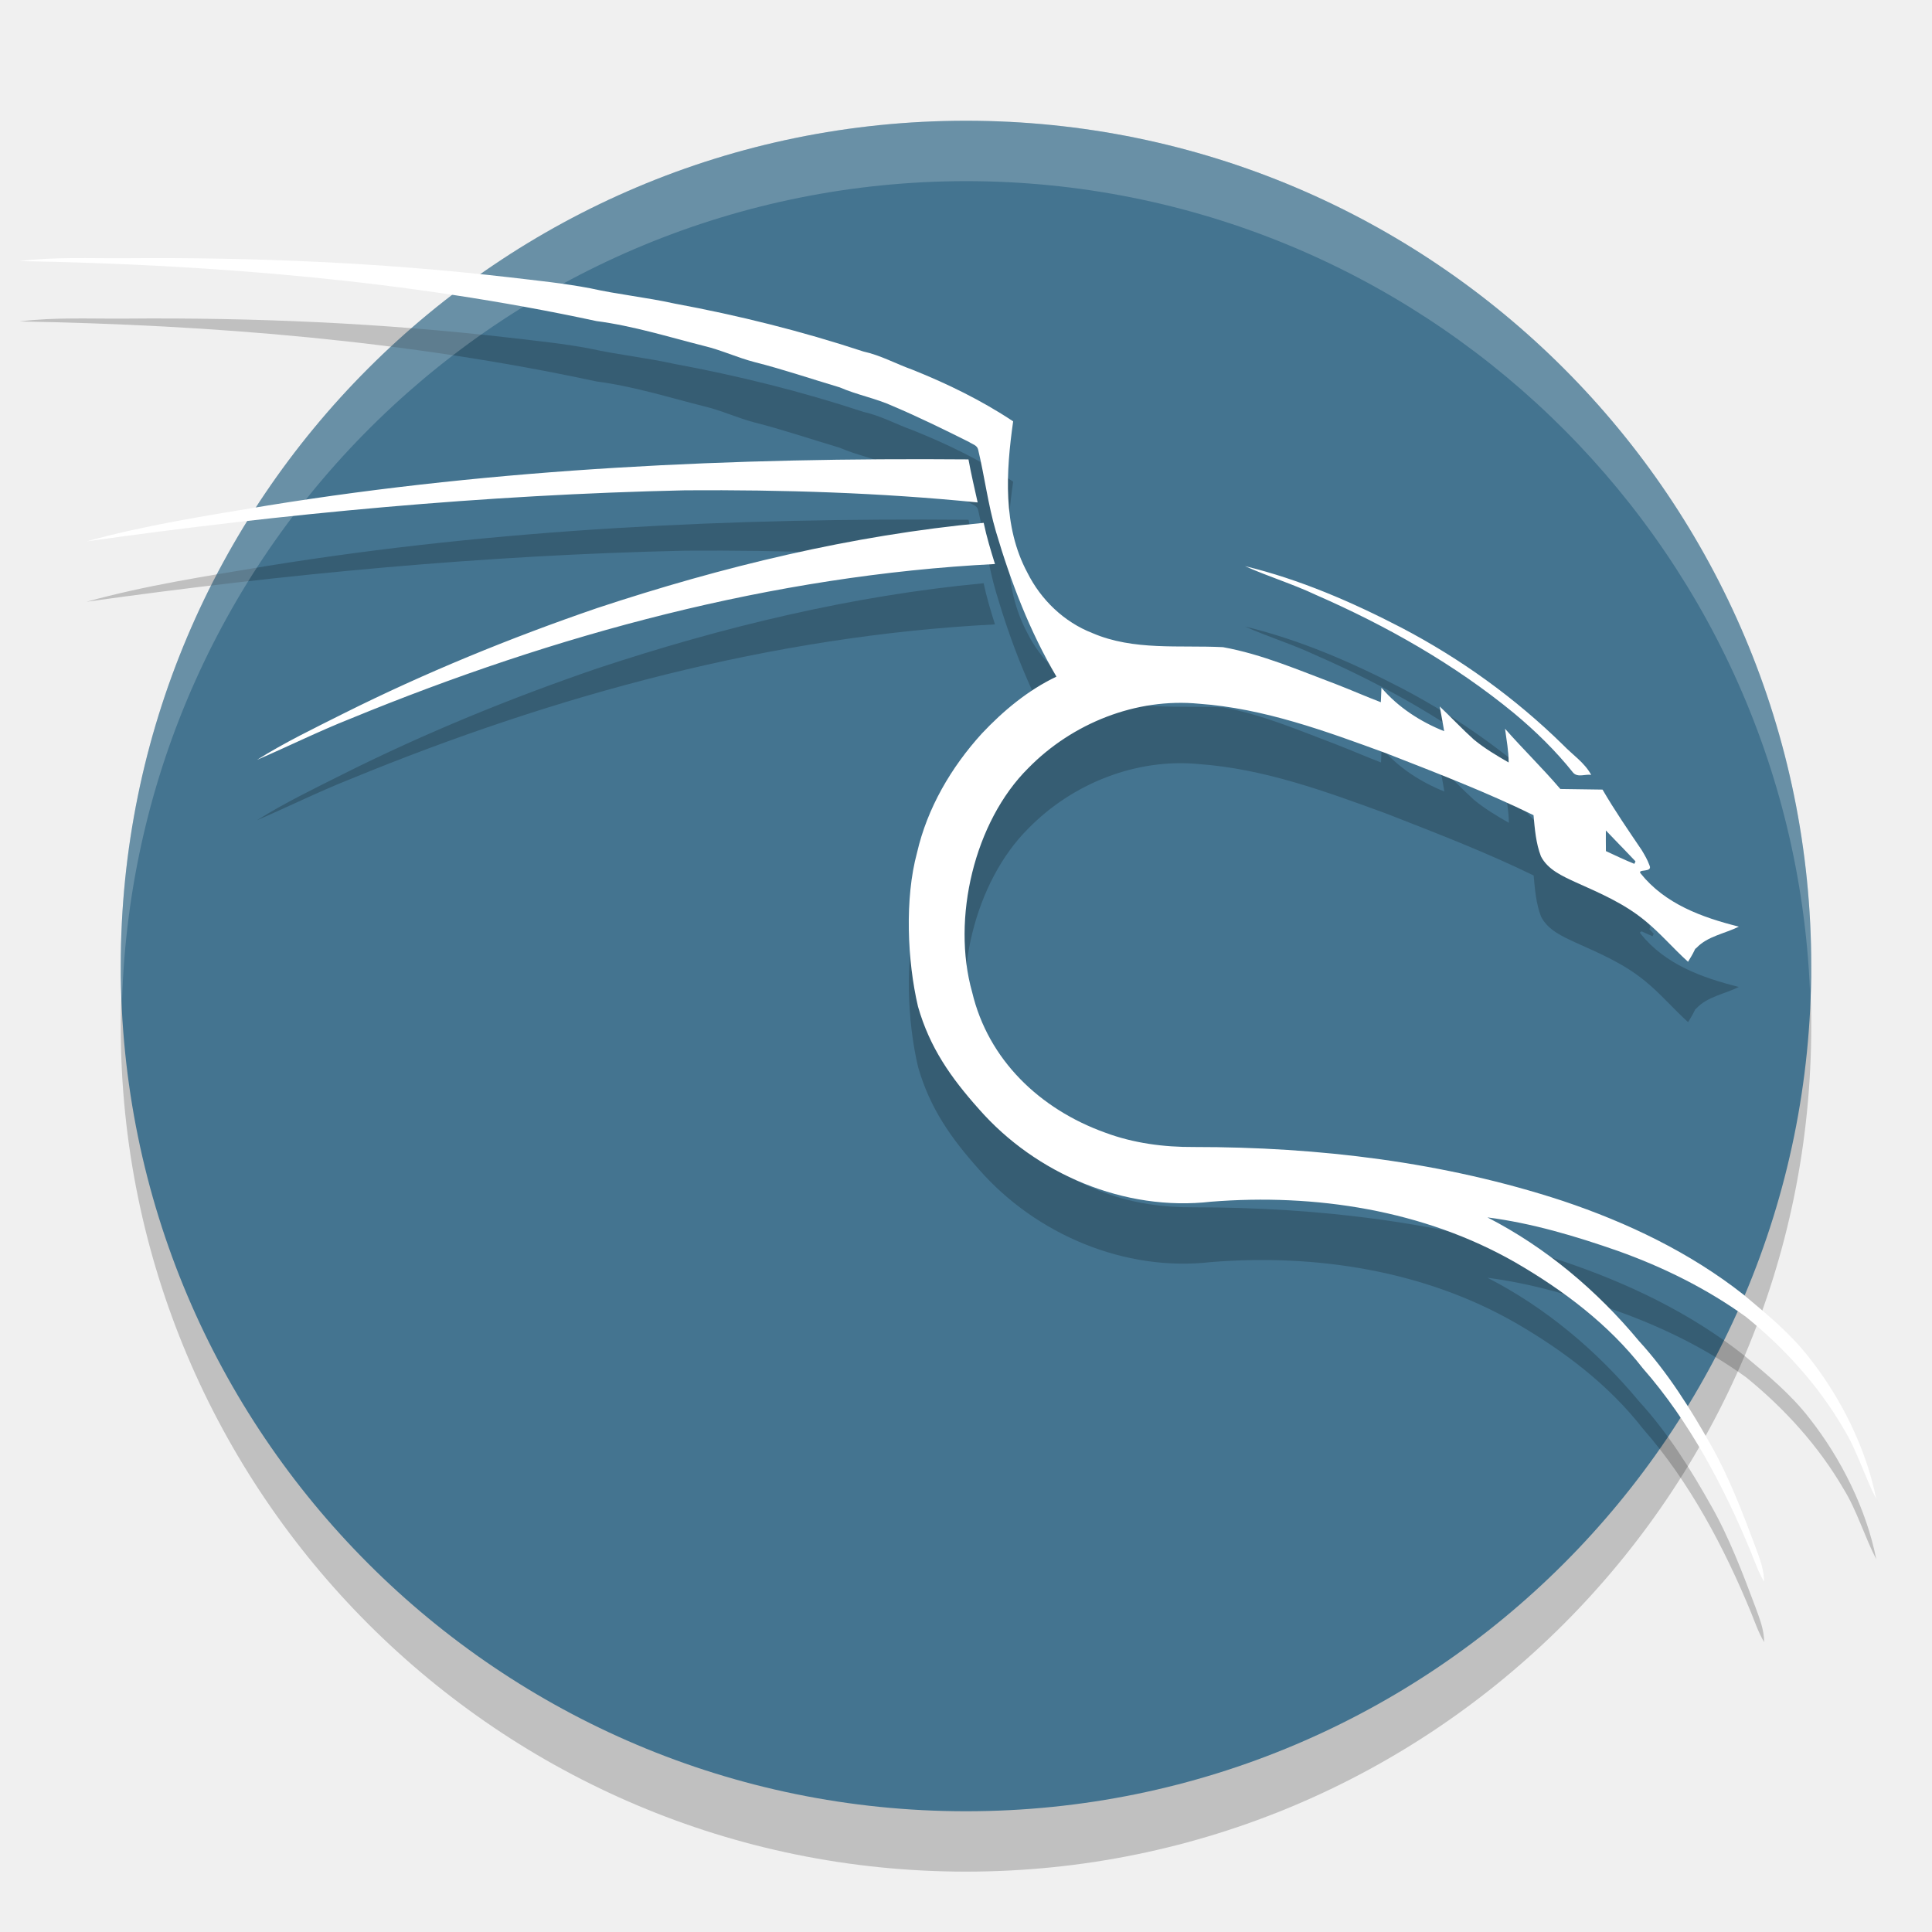
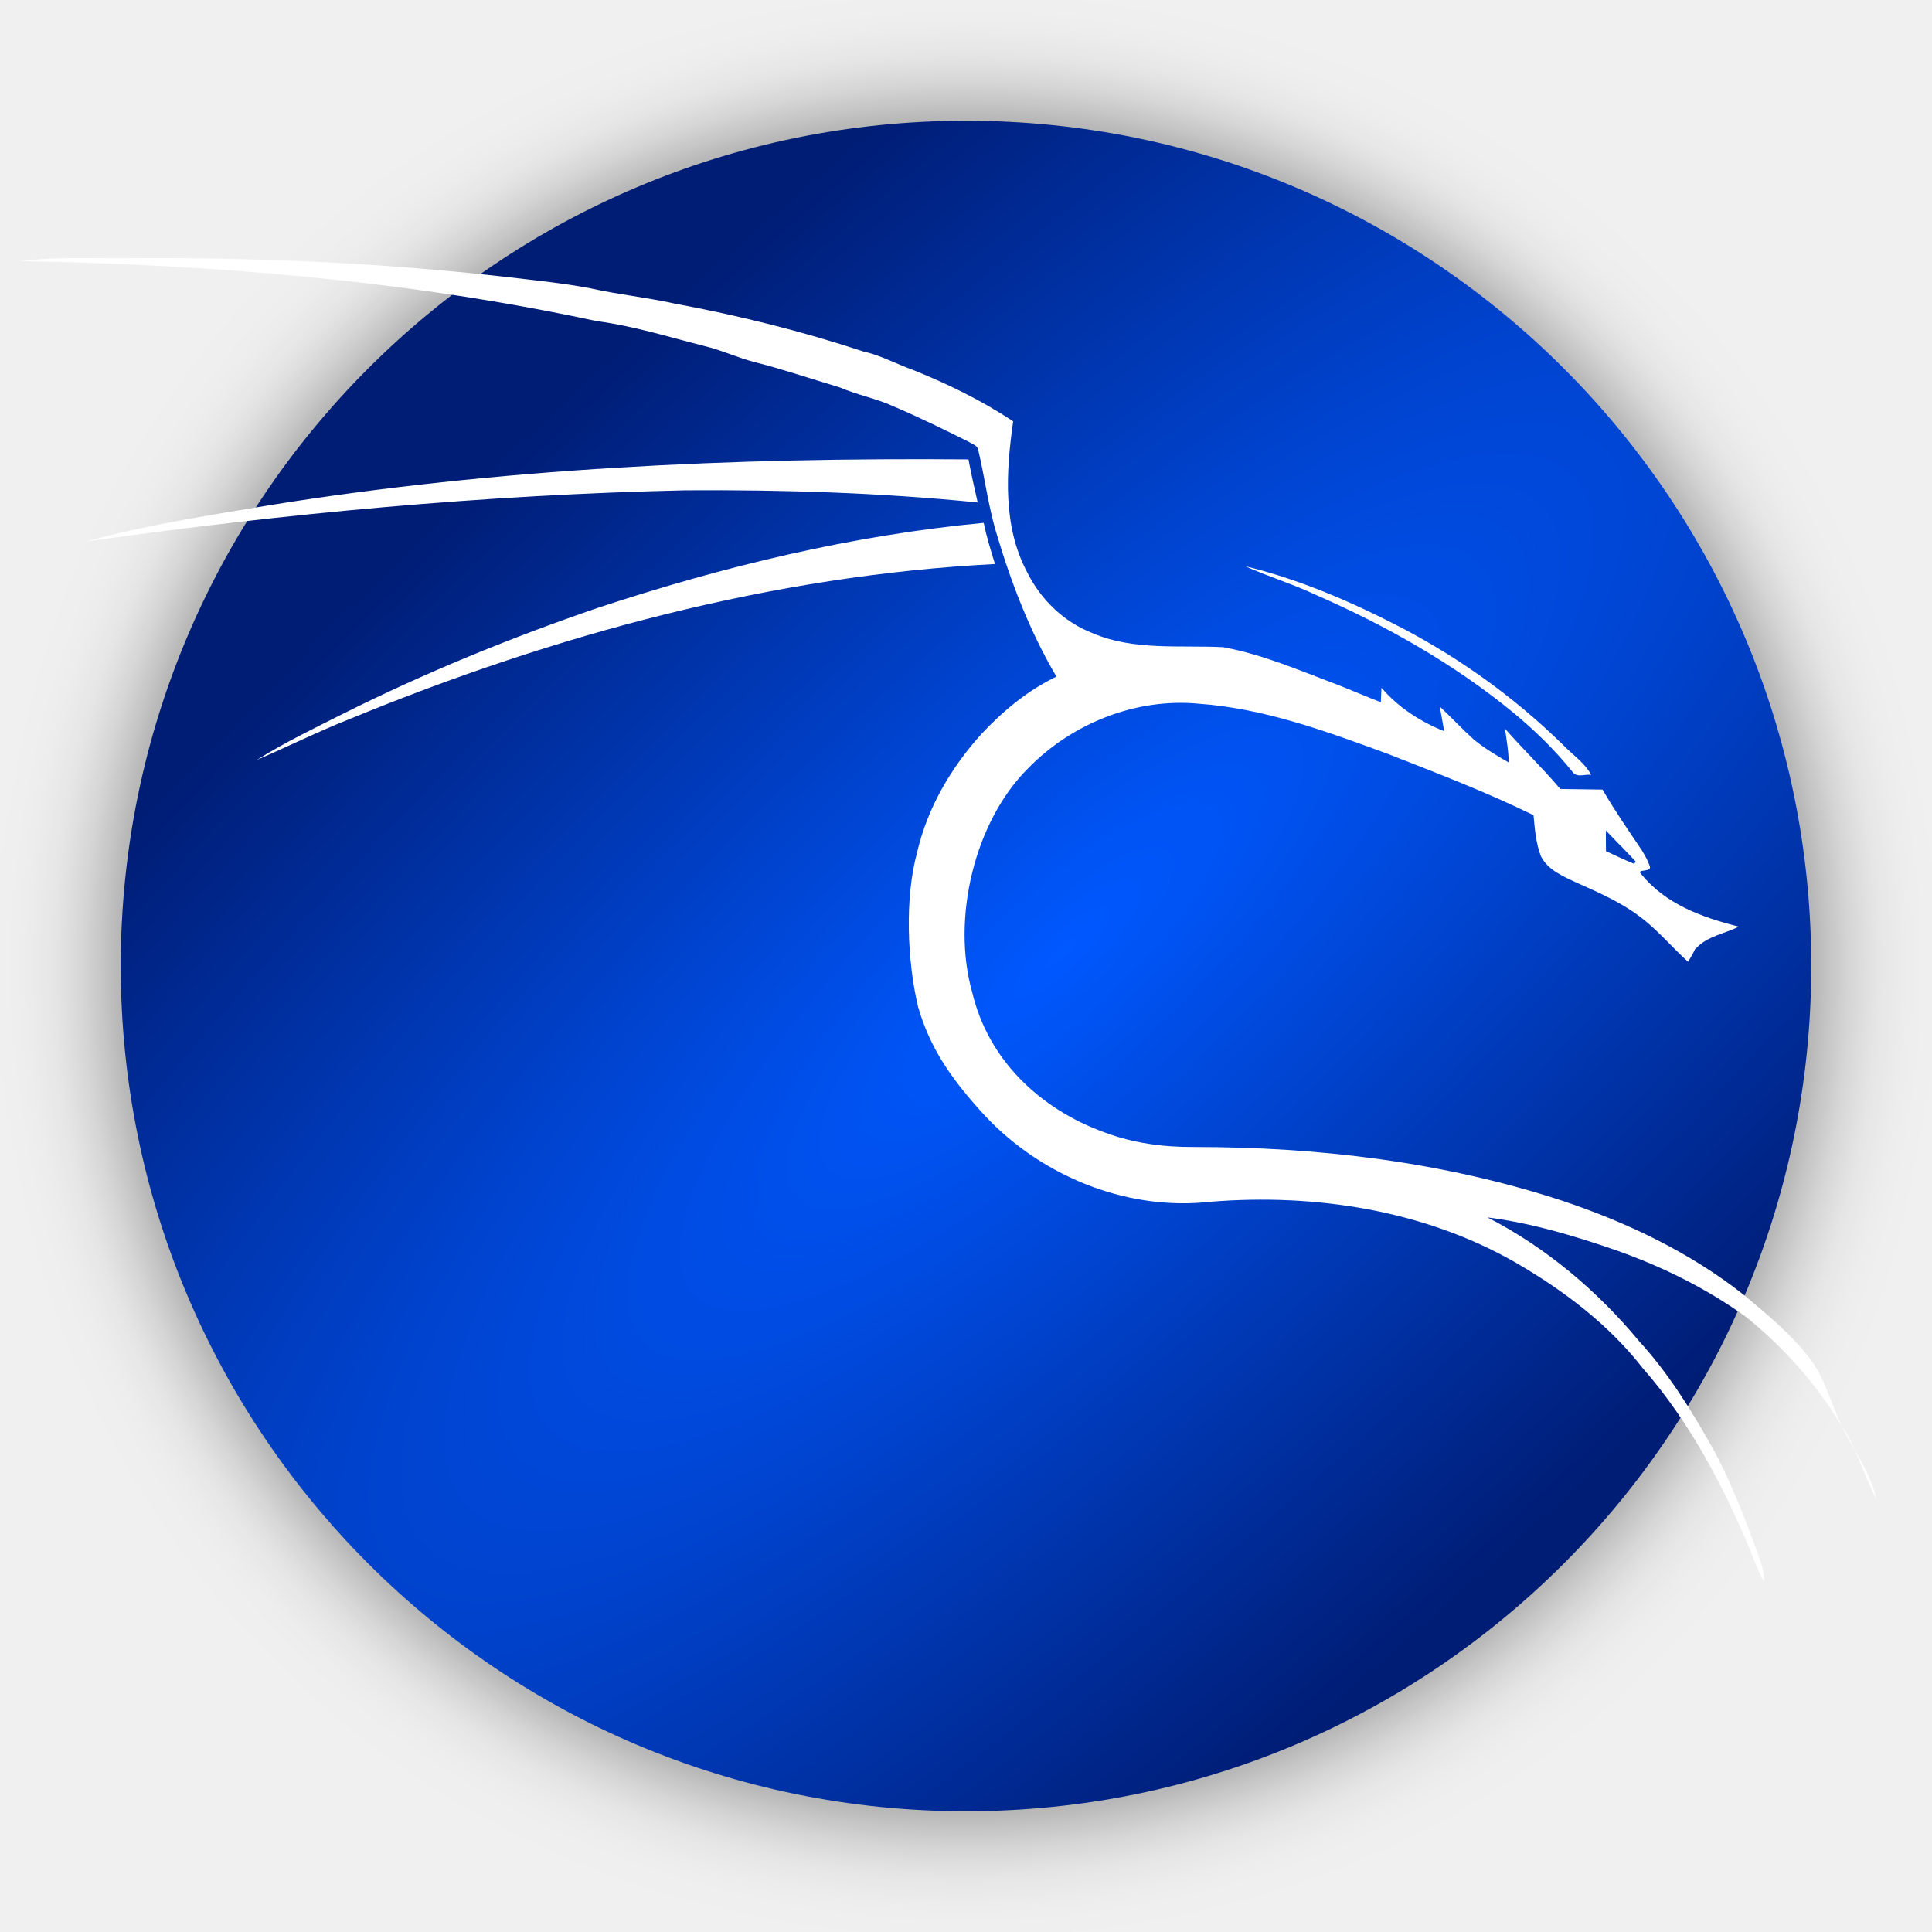
- <svg xmlns="http://www.w3.org/2000/svg" width="32" height="32" version="1.1">
-   <circle style="opacity:0.2" cx="16" cy="17" r="14" />
-   <circle style="fill:#447490" cx="16" cy="16" r="14" />
-   <path style="opacity:0.2" d="m 1.197,5.275 c -0.291,0.002 -0.584,0.013 -0.873,0.049 3.204,0.058 6.417,0.319 9.555,0.994 0.606,0.079 1.192,0.262 1.783,0.412 0.286,0.067 0.554,0.194 0.838,0.268 0.475,0.12 0.939,0.279 1.408,0.418 0.287,0.125 0.598,0.181 0.883,0.311 0.426,0.181 0.844,0.386 1.258,0.594 0.054,0.036 0.137,0.053 0.152,0.127 0.108,0.451 0.164,0.912 0.295,1.357 0.246,0.833 0.559,1.653 1.002,2.402 -0.472,0.225 -0.88,0.565 -1.236,0.943 -0.508,0.559 -0.903,1.232 -1.072,1.973 -0.206,0.757 -0.163,1.791 0.016,2.549 0.194,0.678 0.54,1.173 1.01,1.699 0.943,1.075 2.413,1.698 3.844,1.533 1.725,-0.139 3.522,0.137 5.037,1.004 0.796,0.46 1.547,1.026 2.115,1.756 0.772,0.878 1.352,1.977 1.795,3.055 0.065,0.163 0.123,0.329 0.213,0.48 0,-0.202 -0.075,-0.39 -0.143,-0.576 -0.206,-0.551 -0.439,-1.163 -0.73,-1.674 -0.344,-0.614 -0.721,-1.215 -1.197,-1.736 -0.695,-0.836 -1.542,-1.551 -2.512,-2.049 0.739,0.095 1.458,0.31 2.16,0.555 0.751,0.269 1.473,0.625 2.121,1.092 0.64,0.519 1.204,1.141 1.619,1.855 0.215,0.345 0.351,0.8 0.539,1.16 -0.165,-0.833 -0.583,-1.669 -1.105,-2.332 -0.309,-0.402 -0.702,-0.724 -1.088,-1.047 -0.89,-0.703 -1.927,-1.197 -2.998,-1.557 -1.966,-0.646 -4.046,-0.894 -6.109,-0.893 -0.499,0.003 -1.002,-0.063 -1.471,-0.238 -1.083,-0.389 -1.938,-1.207 -2.203,-2.326 -0.343,-1.216 0.037,-2.826 0.932,-3.713 0.726,-0.742 1.785,-1.166 2.826,-1.064 1.075,0.077 2.098,0.453 3.102,0.82 0.821,0.321 1.646,0.638 2.439,1.025 0.021,0.229 0.039,0.465 0.123,0.682 0.113,0.222 0.355,0.328 0.57,0.428 0.41,0.184 0.798,0.349 1.146,0.633 0.258,0.208 0.473,0.464 0.719,0.686 0.083,-0.133 0.096,-0.167 0.119,-0.213 0.013,-0.013 0.004,0.002 0.021,-0.018 0.186,-0.195 0.464,-0.233 0.701,-0.352 -0.616,-0.154 -1.223,-0.376 -1.627,-0.881 -0.019,-0.024 -0.005,-0.033 0.018,-0.039 0.06,0.027 0.119,0.056 0.18,0.08 0.019,-0.047 0.024,-0.036 0.01,-0.051 -0.067,-0.07 -0.03,-0.032 -0.064,-0.068 0.011,-0.012 0.017,-0.027 0.006,-0.053 -0.039,-0.104 -0.076,-0.163 -0.129,-0.254 -0.223,-0.33 -0.45,-0.659 -0.65,-1.004 -0.233,-0.004 -0.467,-0.006 -0.699,-0.01 -0.292,-0.345 -0.618,-0.659 -0.916,-0.998 0.025,0.186 0.06,0.37 0.061,0.559 -0.2,-0.114 -0.398,-0.233 -0.576,-0.379 -0.195,-0.176 -0.375,-0.369 -0.566,-0.549 0.025,0.136 0.052,0.273 0.074,0.41 -0.393,-0.158 -0.763,-0.396 -1.039,-0.721 -0.004,0.08 -0.007,0.16 -0.01,0.24 -0.246,-0.094 -0.487,-0.2 -0.732,-0.295 -0.618,-0.232 -1.23,-0.499 -1.883,-0.617 -0.719,-0.036 -1.481,0.061 -2.162,-0.232 C 17.624,11.303 17.24,10.933 17.016,10.484 16.605,9.718 16.663,8.809 16.781,7.978 16.259,7.632 15.693,7.355 15.111,7.123 14.839,7.026 14.585,6.884 14.301,6.822 13.277,6.484 12.228,6.223 11.168,6.027 10.707,5.925 10.238,5.877 9.777,5.775 9.337,5.69 8.891,5.647 8.445,5.594 6.33,5.35 4.199,5.258 2.07,5.277 1.78,5.279 1.488,5.273 1.197,5.275 Z M 16.041,8.609 C 12.161,8.576 8.266,8.753 4.432,9.373 3.427,9.541 2.416,9.694 1.434,9.967 4.72,9.505 8.031,9.194 11.35,9.121 c 1.617,-0.011 3.235,0.04 4.844,0.201 -0.054,-0.237 -0.108,-0.473 -0.152,-0.713 z m 0.252,1.051 C 14.11,9.865 11.967,10.384 9.889,11.072 8.452,11.565 7.044,12.14 5.686,12.82 5.203,13.063 4.714,13.298 4.256,13.586 4.772,13.364 5.276,13.113 5.799,12.906 9.197,11.508 12.799,10.53 16.48,10.342 c -0.071,-0.225 -0.139,-0.451 -0.188,-0.682 z m 4.328,0.717 c 0.385,0.173 0.793,0.296 1.176,0.477 1.169,0.511 2.292,1.147 3.279,1.959 0.357,0.296 0.692,0.623 0.98,0.986 0.076,0.083 0.201,0.02 0.299,0.035 C 26.246,13.631 26.045,13.501 25.889,13.338 25.1,12.563 24.194,11.91 23.215,11.398 22.39,10.97 21.527,10.596 20.621,10.377 Z" />
-   <path style="fill:#ffffff;opacity:0.2" d="M 16 2 A 14 14 0 0 0 2 16 A 14 14 0 0 0 2.021 16.586 A 14 14 0 0 1 16 3 A 14 14 0 0 1 29.979 16.414 A 14 14 0 0 0 30 16 A 14 14 0 0 0 16 2 z" />
-   <path style="fill:#ffffff" d="M 1.197 4.275 C 0.906 4.278 0.614 4.288 0.324 4.324 C 3.528 4.382 6.741 4.643 9.879 5.318 C 10.485 5.397 11.071 5.58 11.662 5.73 C 11.948 5.798 12.216 5.925 12.5 5.998 C 12.975 6.118 13.439 6.277 13.908 6.416 C 14.195 6.541 14.506 6.597 14.791 6.727 C 15.217 6.908 15.635 7.113 16.049 7.32 C 16.102 7.356 16.186 7.374 16.201 7.447 C 16.309 7.898 16.365 8.359 16.496 8.805 C 16.742 9.638 17.055 10.457 17.498 11.207 C 17.026 11.432 16.618 11.772 16.262 12.15 C 15.754 12.709 15.359 13.383 15.189 14.123 C 14.983 14.881 15.027 15.914 15.205 16.672 C 15.399 17.35 15.745 17.844 16.215 18.371 C 17.158 19.446 18.627 20.069 20.059 19.904 C 21.783 19.766 23.581 20.042 25.096 20.908 C 25.891 21.368 26.643 21.934 27.211 22.664 C 27.983 23.542 28.563 24.641 29.006 25.719 C 29.071 25.881 29.129 26.048 29.219 26.199 C 29.219 25.997 29.144 25.809 29.076 25.623 C 28.87 25.073 28.637 24.46 28.346 23.949 C 28.002 23.336 27.624 22.734 27.148 22.213 C 26.454 21.377 25.606 20.662 24.637 20.164 C 25.376 20.259 26.095 20.474 26.797 20.719 C 27.548 20.987 28.27 21.344 28.918 21.811 C 29.558 22.329 30.122 22.951 30.537 23.666 C 30.752 24.011 30.888 24.466 31.076 24.826 C 30.911 23.993 30.494 23.157 29.971 22.494 C 29.662 22.092 29.269 21.771 28.883 21.447 C 27.993 20.745 26.956 20.25 25.885 19.891 C 23.919 19.245 21.839 18.997 19.775 18.998 C 19.277 19.001 18.774 18.935 18.305 18.76 C 17.222 18.371 16.367 17.553 16.102 16.434 C 15.758 15.218 16.138 13.607 17.033 12.721 C 17.76 11.979 18.819 11.555 19.859 11.656 C 20.935 11.733 21.957 12.109 22.961 12.477 C 23.782 12.798 24.607 13.114 25.4 13.502 C 25.421 13.731 25.439 13.967 25.523 14.184 C 25.636 14.405 25.879 14.511 26.094 14.611 C 26.504 14.795 26.892 14.96 27.24 15.244 C 27.498 15.453 27.713 15.708 27.959 15.93 C 28.042 15.797 28.055 15.763 28.078 15.717 C 28.091 15.704 28.082 15.718 28.1 15.699 C 28.285 15.505 28.564 15.466 28.801 15.348 C 28.185 15.194 27.578 14.971 27.174 14.467 C 27.11 14.388 27.377 14.458 27.322 14.336 C 27.283 14.232 27.247 14.173 27.193 14.082 C 26.97 13.752 26.743 13.423 26.543 13.078 C 26.31 13.074 26.076 13.072 25.844 13.068 C 25.551 12.724 25.226 12.409 24.928 12.07 C 24.953 12.256 24.988 12.44 24.988 12.629 C 24.788 12.514 24.59 12.396 24.412 12.25 C 24.217 12.074 24.037 11.881 23.846 11.701 C 23.871 11.838 23.898 11.974 23.92 12.111 C 23.527 11.954 23.157 11.715 22.881 11.391 C 22.877 11.471 22.874 11.55 22.871 11.631 C 22.625 11.537 22.384 11.431 22.139 11.336 C 21.521 11.104 20.909 10.837 20.256 10.719 C 19.537 10.683 18.775 10.78 18.094 10.486 C 17.624 10.303 17.24 9.934 17.016 9.484 C 16.605 8.718 16.663 7.81 16.781 6.979 C 16.259 6.632 15.693 6.356 15.111 6.123 C 14.839 6.026 14.585 5.884 14.301 5.822 C 13.277 5.484 12.228 5.223 11.168 5.027 C 10.707 4.925 10.238 4.878 9.777 4.775 C 9.337 4.691 8.891 4.647 8.445 4.594 C 6.33 4.35 4.199 4.259 2.07 4.277 C 1.78 4.279 1.488 4.273 1.197 4.275 z M 16.041 7.609 C 12.161 7.577 8.266 7.753 4.432 8.373 C 3.427 8.541 2.416 8.695 1.434 8.967 C 4.72 8.505 8.031 8.195 11.35 8.121 C 12.966 8.11 14.584 8.161 16.193 8.322 C 16.14 8.085 16.085 7.849 16.041 7.609 z M 16.293 8.66 C 14.11 8.865 11.967 9.384 9.889 10.072 C 8.452 10.565 7.044 11.141 5.686 11.82 C 5.203 12.063 4.714 12.298 4.256 12.586 C 4.772 12.364 5.276 12.113 5.799 11.906 C 9.197 10.509 12.799 9.53 16.48 9.342 C 16.41 9.117 16.341 8.891 16.293 8.66 z M 20.621 9.377 C 21.007 9.55 21.414 9.673 21.797 9.854 C 22.966 10.365 24.088 11 25.076 11.812 C 25.433 12.109 25.768 12.436 26.057 12.799 C 26.133 12.882 26.258 12.819 26.355 12.834 C 26.246 12.631 26.045 12.501 25.889 12.338 C 25.1 11.564 24.194 10.911 23.215 10.398 C 22.39 9.97 21.527 9.596 20.621 9.377 z" />
-   <path style="fill:#447490" d="m 26.598,13.755 c 0.527,0.549 -0.016,-0.02 0.482,0.502 0.014,0.015 0.009,0.005 -0.01,0.051 -0.16,-0.064 -0.315,-0.139 -0.471,-0.211 -0.001,-0.114 -0.002,-0.229 -0.001,-0.342 z" />
+ <svg xmlns="http://www.w3.org/2000/svg" xmlns:xlink="http://www.w3.org/1999/xlink" width="32" height="32" version="1.1" id="svg14">
+   <defs id="defs18">
+     <linearGradient id="linearGradient864">
+       <stop style="stop-color:#0058ff;stop-opacity:1" offset="0" id="stop860" />
+       <stop style="stop-color:#001d76;stop-opacity:1" offset="1" id="stop862" />
+     </linearGradient>
+     <filter style="color-interpolation-filters:sRGB" id="filter845" x="-0.075" width="1.15" y="-0.075" height="1.15">
+       <feGaussianBlur stdDeviation="0.875" id="feGaussianBlur847" />
+     </filter>
+     <radialGradient xlink:href="#linearGradient864" id="radialGradient868" cx="17.58" cy="16.351" fx="17.58" fy="16.351" r="14" gradientUnits="userSpaceOnUse" gradientTransform="matrix(-0.5968864,-0.6435536,2.171396,-2.013937,-7.428651,60.02036)" />
+   </defs>
+   <circle style="opacity:0.5;filter:url(#filter845)" cx="16" cy="16" r="14" id="circle2" />
+   <circle style="fill:url(#radialGradient868);fill-opacity:1" cx="16" cy="16" r="14" id="circle4" />
+   <path id="path857" style="fill:#ffffff" d="M 16.041 7.609 C 12.161 7.577 8.266 7.753 4.432 8.373 C 3.427 8.541 2.416 8.695 1.434 8.967 C 4.72 8.505 8.031 8.195 11.35 8.121 C 12.966 8.11 14.584 8.161 16.193 8.322 C 16.14 8.085 16.085 7.849 16.041 7.609 z M 16.293 8.66 C 14.11 8.865 11.967 9.384 9.889 10.072 C 8.452 10.565 7.044 11.141 5.686 11.82 C 5.203 12.063 4.714 12.298 4.256 12.586 C 4.772 12.364 5.276 12.113 5.799 11.906 C 9.197 10.509 12.799 9.53 16.48 9.342 C 16.41 9.117 16.341 8.891 16.293 8.66 z " />
+   <path id="path855" style="fill:#ffffff" d="M 30.514 23.639 C 30.709 24.041 30.992 24.402 31.076 24.826 C 30.888 24.466 30.752 24.011 30.537 23.666 C 30.531 23.656 30.52 23.649 30.514 23.639 z " />
+   <path id="path853" style="fill:#ffffff" d="M 1.197 4.275 C 0.906 4.278 0.614 4.288 0.324 4.324 C 3.528 4.382 6.741 4.643 9.879 5.318 C 10.485 5.397 11.071 5.58 11.662 5.73 C 11.948 5.798 12.216 5.925 12.5 5.998 C 12.975 6.118 13.439 6.277 13.908 6.416 C 14.195 6.541 14.506 6.597 14.791 6.727 C 15.217 6.908 15.635 7.113 16.049 7.32 C 16.102 7.356 16.186 7.374 16.201 7.447 C 16.309 7.898 16.365 8.359 16.496 8.805 C 16.742 9.638 17.055 10.457 17.498 11.207 C 17.026 11.432 16.618 11.772 16.262 12.15 C 15.754 12.709 15.359 13.383 15.189 14.123 C 14.983 14.881 15.027 15.914 15.205 16.672 C 15.399 17.35 15.745 17.844 16.215 18.371 C 17.158 19.446 18.627 20.069 20.059 19.904 C 21.783 19.766 23.581 20.042 25.096 20.908 C 25.891 21.368 26.643 21.934 27.211 22.664 C 27.983 23.542 28.563 24.641 29.006 25.719 C 29.071 25.881 29.129 26.048 29.219 26.199 C 29.219 25.997 29.144 25.809 29.076 25.623 C 28.87 25.073 28.637 24.46 28.346 23.949 C 28.002 23.336 27.624 22.734 27.148 22.213 C 26.454 21.377 25.606 20.662 24.637 20.164 C 25.376 20.259 26.095 20.474 26.797 20.719 C 27.548 20.987 28.27 21.344 28.918 21.811 C 29.549 22.322 30.1 22.937 30.514 23.639 C 30.325 23.251 30.227 22.819 29.971 22.494 C 29.662 22.092 29.269 21.771 28.883 21.447 C 27.993 20.745 26.956 20.25 25.885 19.891 C 23.919 19.245 21.839 18.997 19.775 18.998 C 19.277 19.001 18.774 18.935 18.305 18.76 C 17.222 18.371 16.367 17.553 16.102 16.434 C 15.758 15.218 16.138 13.607 17.033 12.721 C 17.76 11.979 18.819 11.555 19.859 11.656 C 20.935 11.733 21.957 12.109 22.961 12.477 C 23.782 12.798 24.607 13.114 25.4 13.502 C 25.421 13.731 25.439 13.967 25.523 14.184 C 25.636 14.405 25.879 14.511 26.094 14.611 C 26.504 14.795 26.892 14.96 27.24 15.244 C 27.498 15.453 27.713 15.708 27.959 15.93 C 28.042 15.797 28.055 15.763 28.078 15.717 C 28.091 15.704 28.082 15.718 28.1 15.699 C 28.285 15.505 28.564 15.466 28.801 15.348 C 28.185 15.194 27.578 14.971 27.174 14.467 C 27.11 14.388 27.377 14.458 27.322 14.336 C 27.283 14.232 27.247 14.173 27.193 14.082 C 26.97 13.752 26.743 13.423 26.543 13.078 C 26.31 13.074 26.076 13.072 25.844 13.068 C 25.551 12.724 25.226 12.409 24.928 12.07 C 24.953 12.256 24.988 12.44 24.988 12.629 C 24.788 12.514 24.59 12.396 24.412 12.25 C 24.217 12.074 24.037 11.881 23.846 11.701 C 23.871 11.838 23.898 11.974 23.92 12.111 C 23.527 11.954 23.157 11.715 22.881 11.391 C 22.877 11.471 22.874 11.55 22.871 11.631 C 22.625 11.537 22.384 11.431 22.139 11.336 C 21.521 11.104 20.909 10.837 20.256 10.719 C 19.537 10.683 18.775 10.78 18.094 10.486 C 17.624 10.303 17.24 9.934 17.016 9.484 C 16.605 8.718 16.663 7.81 16.781 6.979 C 16.259 6.632 15.693 6.356 15.111 6.123 C 14.839 6.026 14.585 5.884 14.301 5.822 C 13.277 5.484 12.228 5.223 11.168 5.027 C 10.707 4.925 10.238 4.878 9.777 4.775 C 9.337 4.691 8.891 4.647 8.445 4.594 C 6.33 4.35 4.199 4.259 2.07 4.277 C 1.78 4.279 1.488 4.273 1.197 4.275 z M 20.621 9.377 C 21.007 9.55 21.414 9.673 21.797 9.854 C 22.966 10.365 24.088 11 25.076 11.812 C 25.433 12.109 25.768 12.436 26.057 12.799 C 26.133 12.882 26.258 12.819 26.355 12.834 C 26.246 12.631 26.045 12.501 25.889 12.338 C 25.1 11.564 24.194 10.911 23.215 10.398 C 22.39 9.97 21.527 9.596 20.621 9.377 z M 26.598 13.756 C 27.125 14.305 26.583 13.734 27.08 14.256 C 27.094 14.27 27.089 14.262 27.07 14.309 C 26.91 14.245 26.756 14.169 26.6 14.098 C 26.599 13.983 26.597 13.87 26.598 13.756 z " />
</svg>
